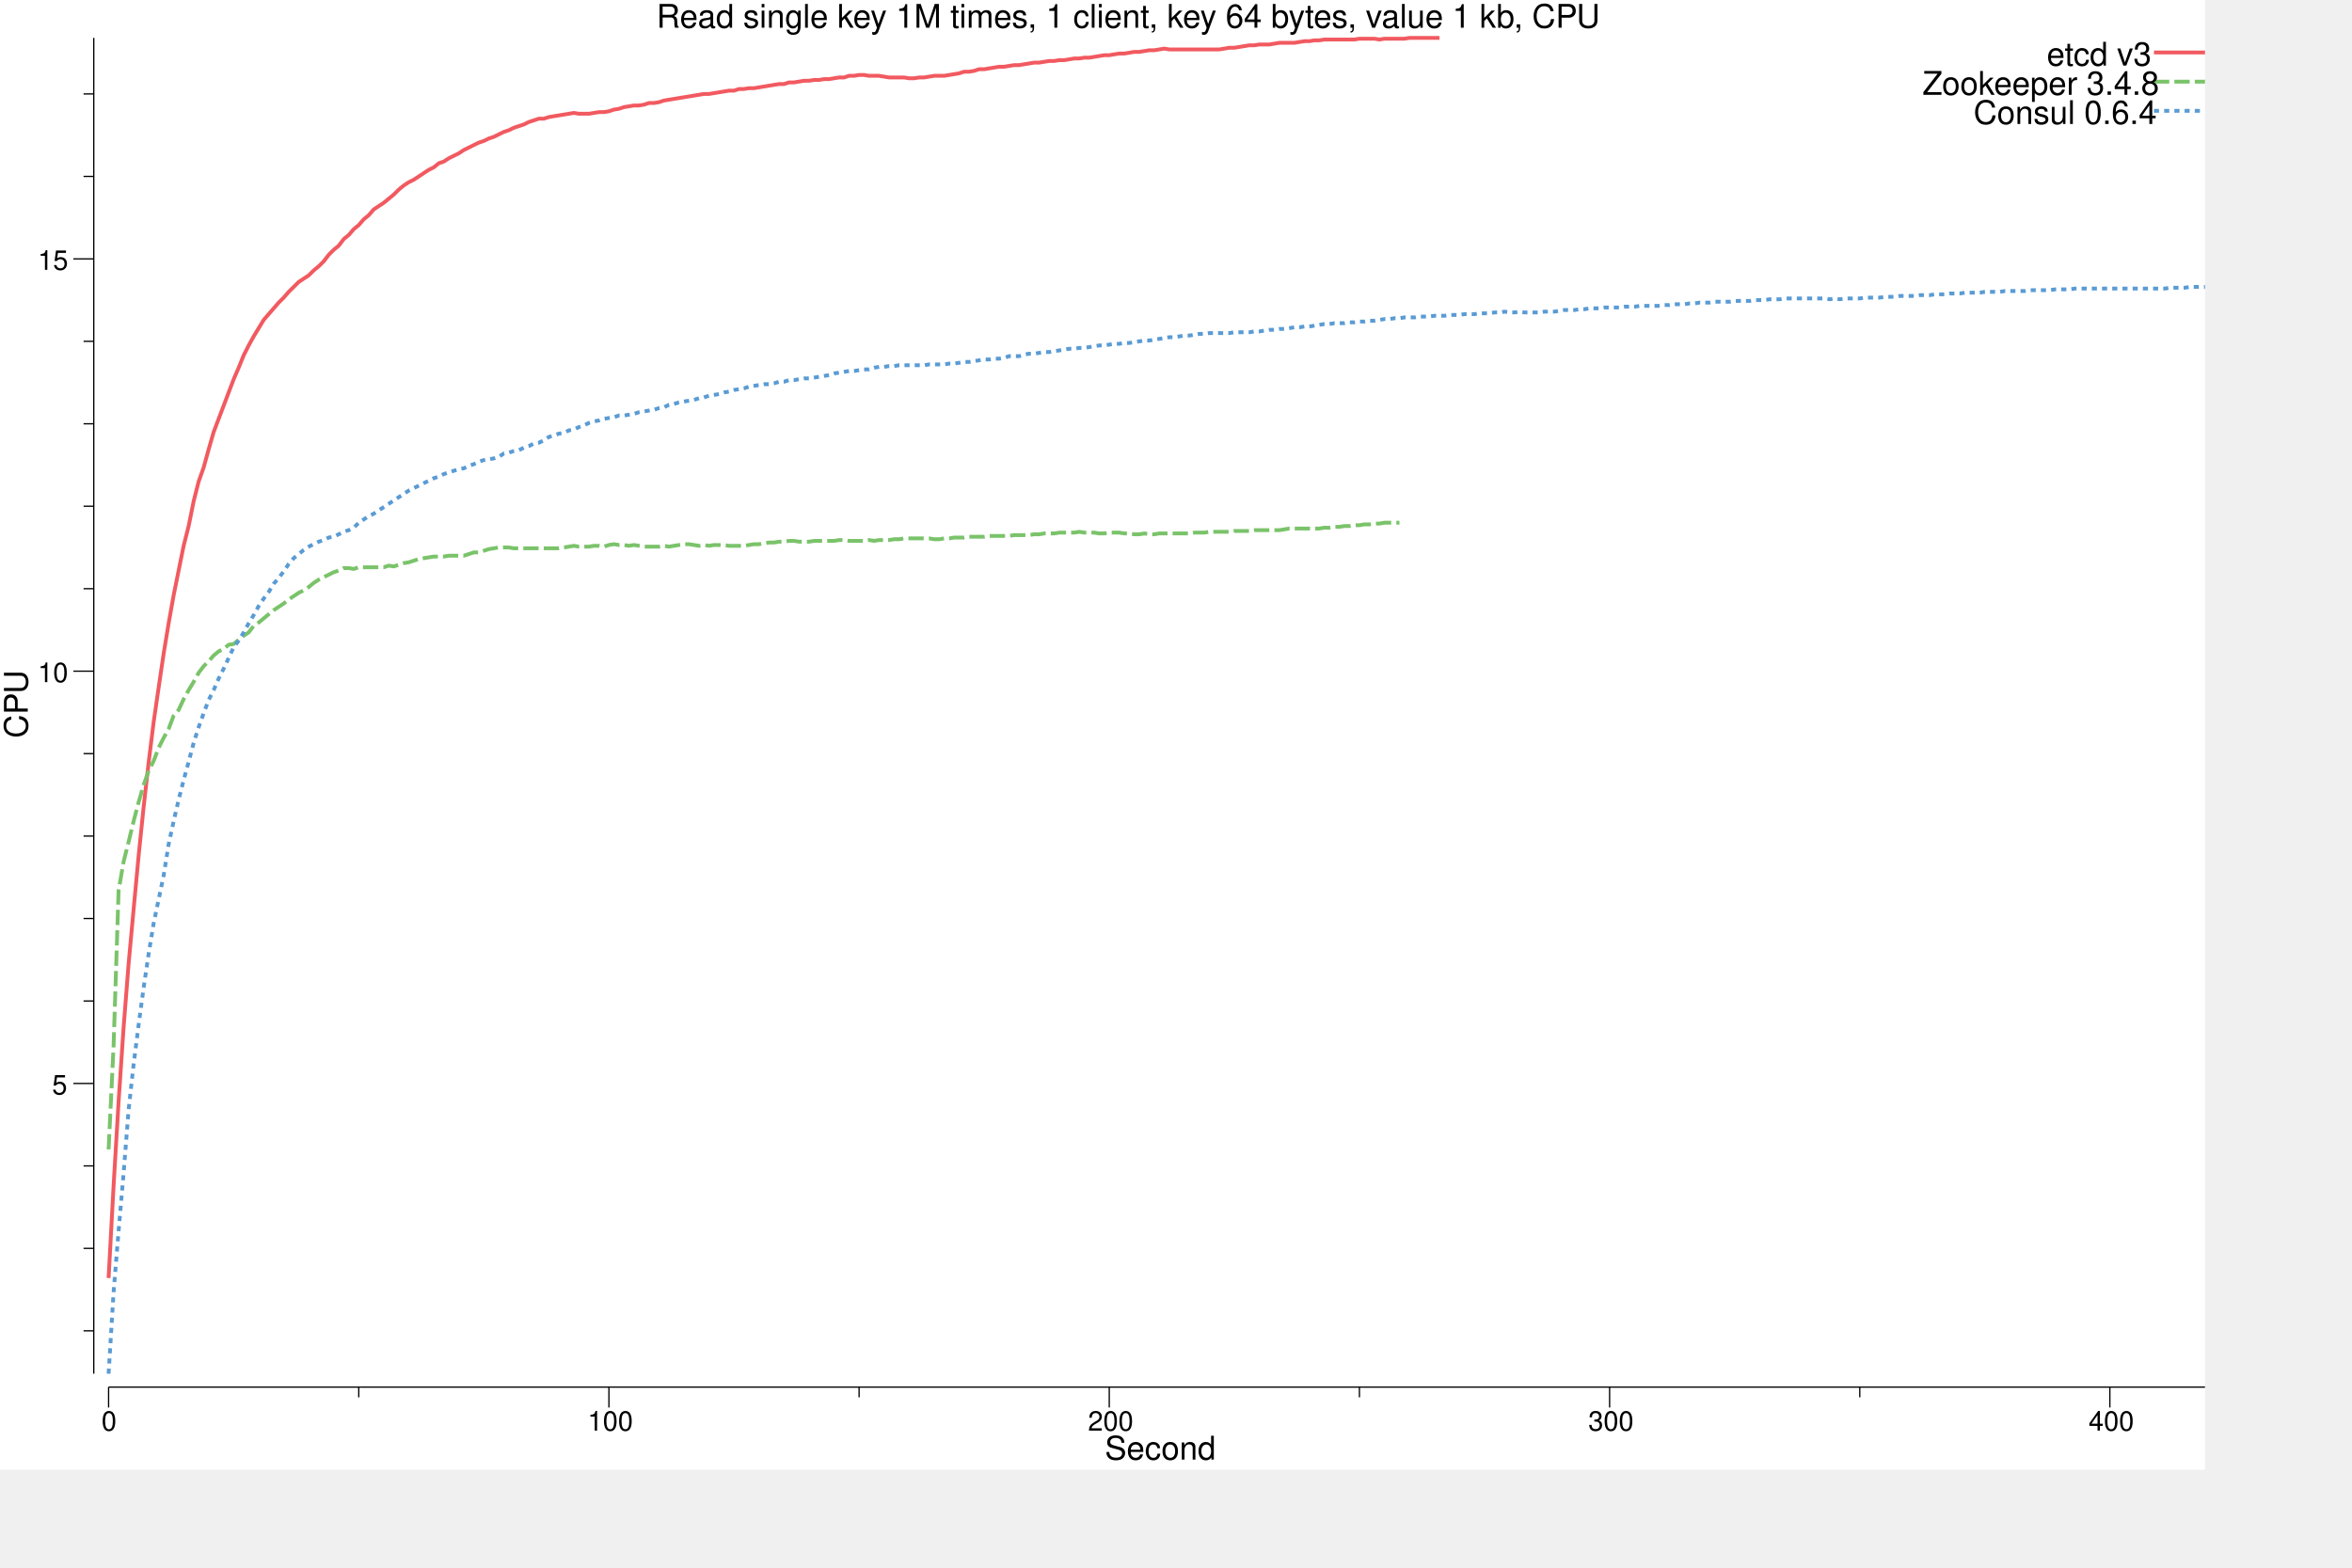
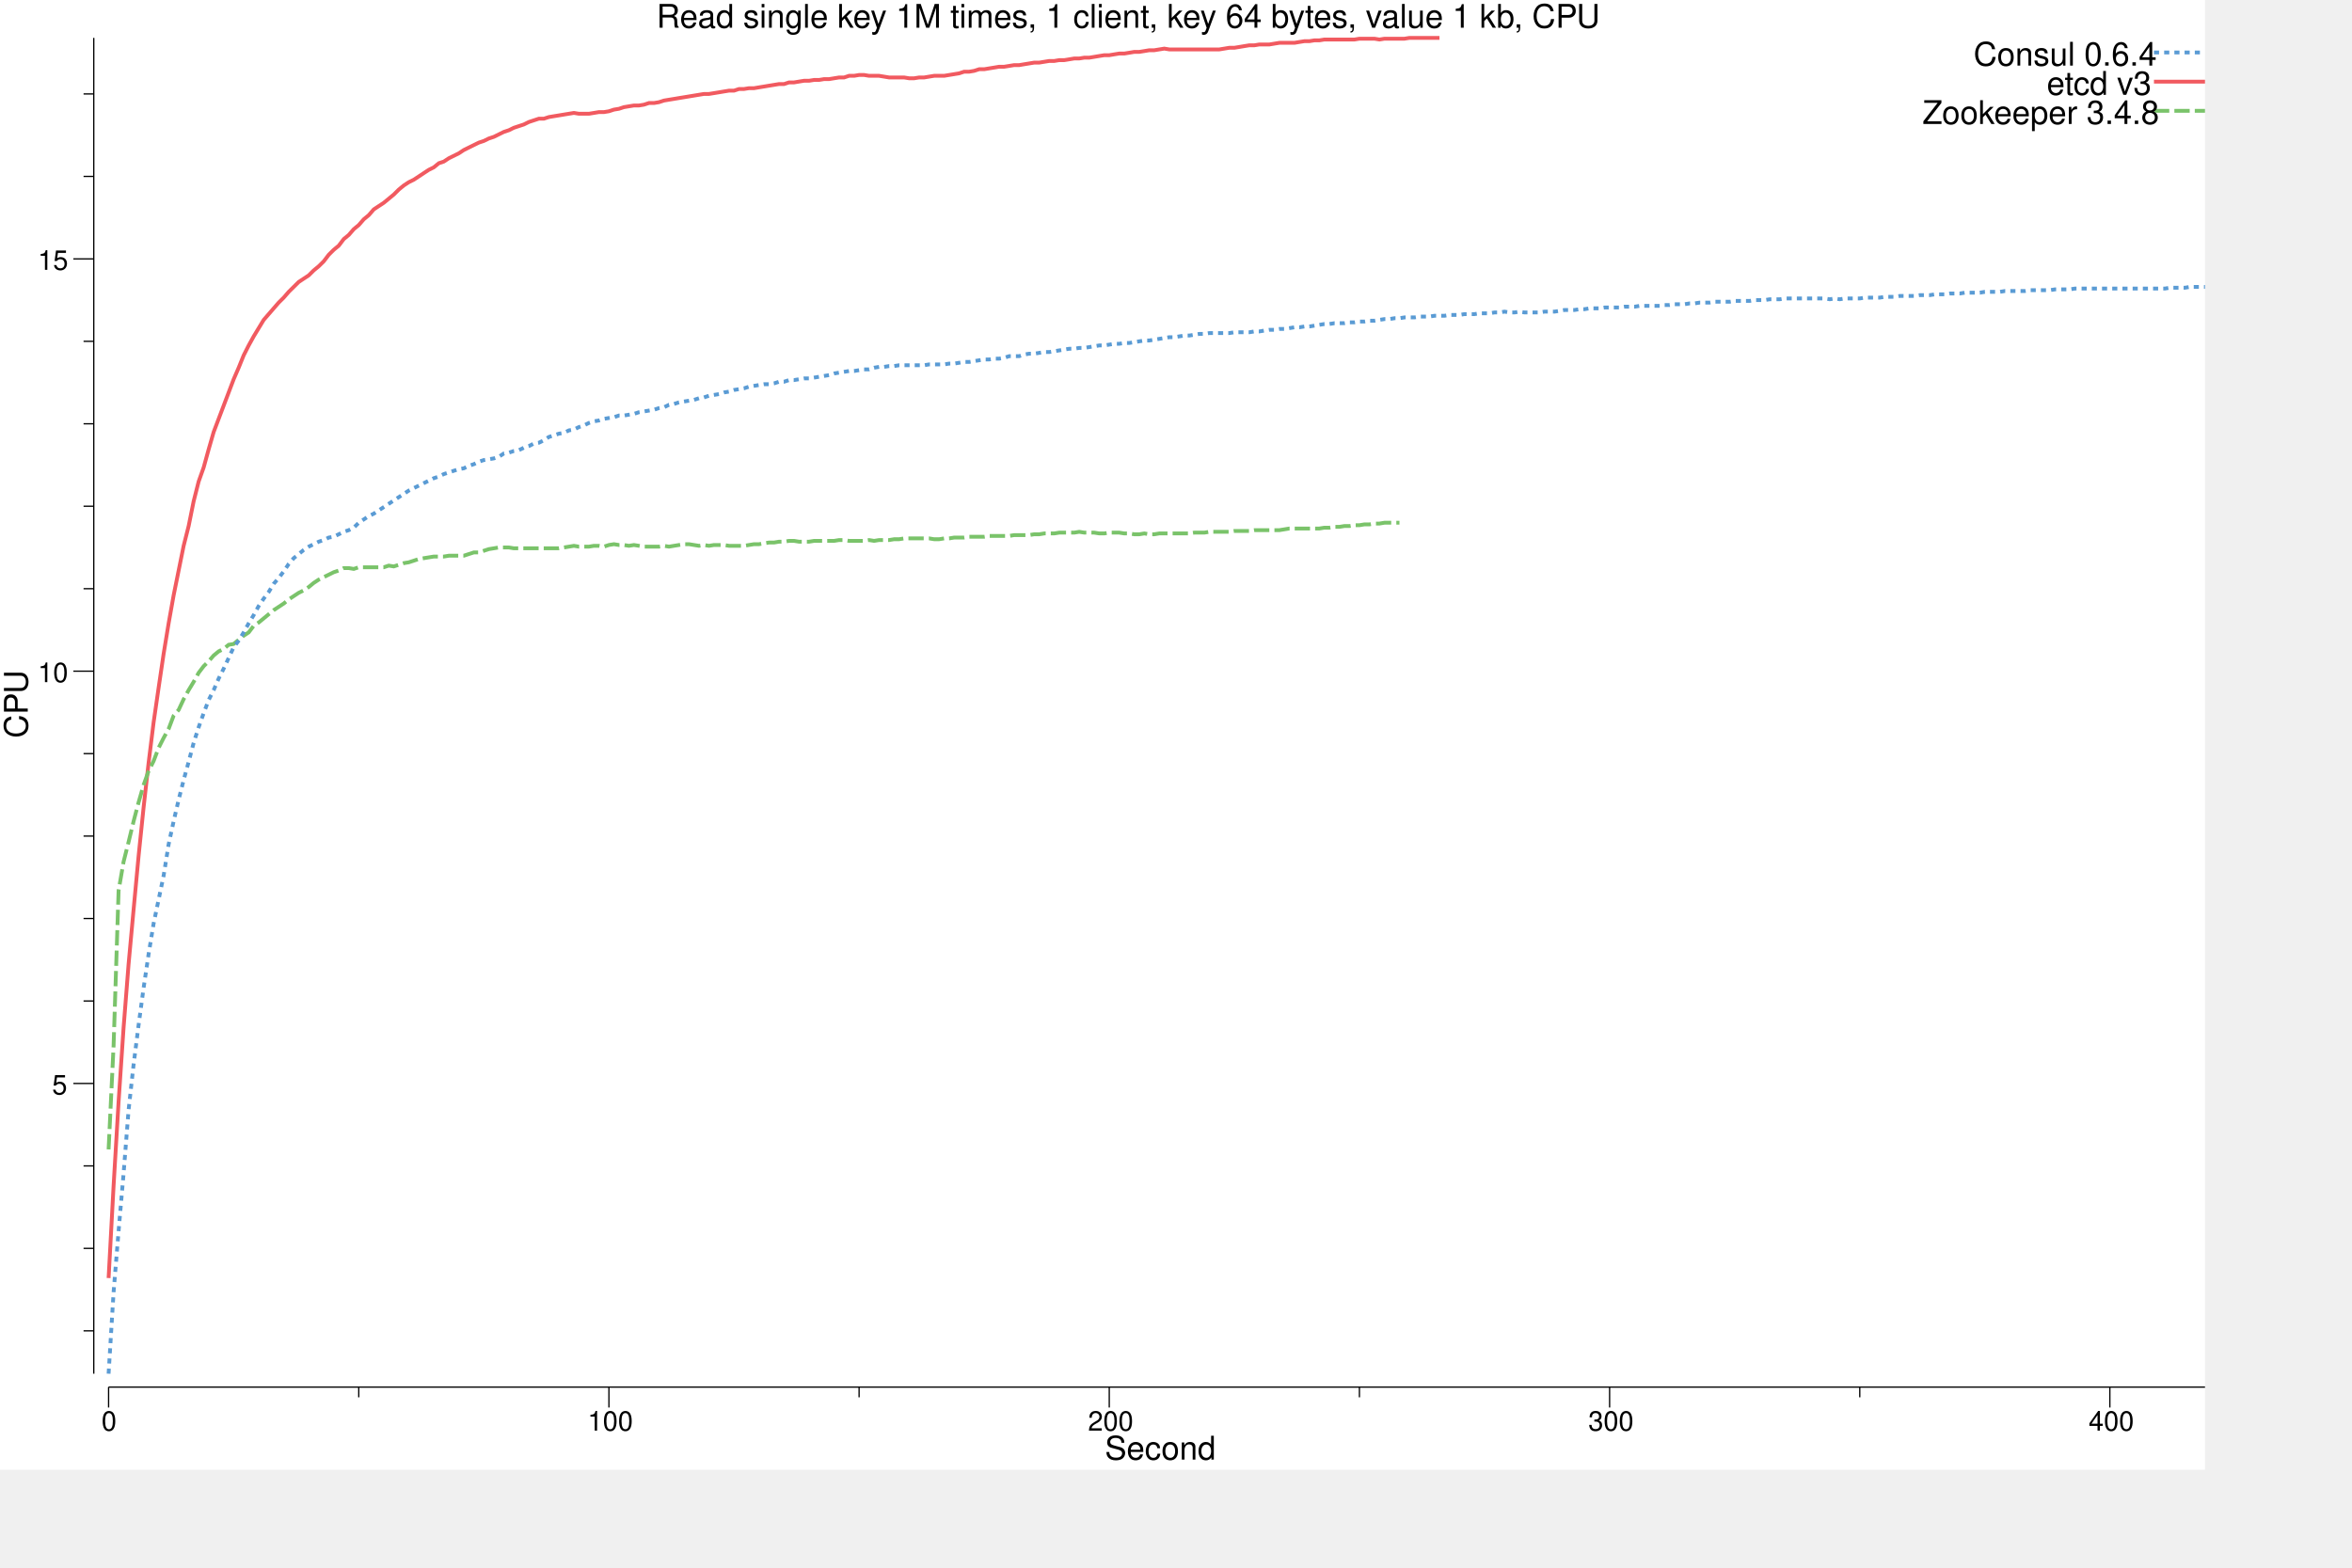
<svg xmlns="http://www.w3.org/2000/svg" width="12in" height="8in">
  <g transform="scale(1, -1) translate(0, -720)">
    <path d="M0,0L1080,0L1080,720L0,720Z" style="fill:#FFFFFF" />
    <text x="321.58" y="-706.41" transform="scale(1, -1)" style="font-family:Helvetica;font-weight:normal;font-style:normal;font-size:12pt">Read single key 1M times, 1 client, key 64 bytes, value 1 kb, CPU</text>
    <text x="541.16" y="-4.965" transform="scale(1, -1)" style="font-family:Helvetica;font-weight:normal;font-style:normal;font-size:12pt">Second</text>
    <text x="49.712" y="-19.142" transform="scale(1, -1)" style="font-family:Helvetica;font-weight:normal;font-style:normal;font-size:10pt">0</text>
    <text x="287.83" y="-19.142" transform="scale(1, -1)" style="font-family:Helvetica;font-weight:normal;font-style:normal;font-size:10pt">100</text>
    <text x="532.89" y="-19.142" transform="scale(1, -1)" style="font-family:Helvetica;font-weight:normal;font-style:normal;font-size:10pt">200</text>
    <text x="777.95" y="-19.142" transform="scale(1, -1)" style="font-family:Helvetica;font-weight:normal;font-style:normal;font-size:10pt">300</text>
    <text x="1023" y="-19.142" transform="scale(1, -1)" style="font-family:Helvetica;font-weight:normal;font-style:normal;font-size:10pt">400</text>
    <path d="M53.188,30.467L53.188,40.467" style="fill:none;stroke:#000000;stroke-width:0.625" />
    <path d="M298.25,30.467L298.25,40.467" style="fill:none;stroke:#000000;stroke-width:0.625" />
    <path d="M543.31,30.467L543.31,40.467" style="fill:none;stroke:#000000;stroke-width:0.625" />
    <path d="M788.38,30.467L788.38,40.467" style="fill:none;stroke:#000000;stroke-width:0.625" />
    <path d="M1033.4,30.467L1033.4,40.467" style="fill:none;stroke:#000000;stroke-width:0.625" />
    <path d="M175.72,35.468L175.72,40.467" style="fill:none;stroke:#000000;stroke-width:0.625" />
    <path d="M420.78,35.468L420.78,40.467" style="fill:none;stroke:#000000;stroke-width:0.625" />
    <path d="M665.84,35.468L665.84,40.467" style="fill:none;stroke:#000000;stroke-width:0.625" />
    <path d="M910.91,35.468L910.91,40.467" style="fill:none;stroke:#000000;stroke-width:0.625" />
    <path d="M53.188,40.467L1080,40.467" style="fill:none;stroke:#000000;stroke-width:0.625" />
    <g transform="rotate(90)">
      <text x="358.4" y="13.59" transform="scale(1, -1)" style="font-family:Helvetica;font-weight:normal;font-style:normal;font-size:12pt">CPU</text>
    </g>
    <text x="25.505" y="-183.86" transform="scale(1, -1)" style="font-family:Helvetica;font-weight:normal;font-style:normal;font-size:10pt">5</text>
    <text x="18.555" y="-385.84" transform="scale(1, -1)" style="font-family:Helvetica;font-weight:normal;font-style:normal;font-size:10pt">10</text>
    <text x="18.555" y="-587.82" transform="scale(1, -1)" style="font-family:Helvetica;font-weight:normal;font-style:normal;font-size:10pt">15</text>
    <path d="M35.93,189.22L45.93,189.22" style="fill:none;stroke:#000000;stroke-width:0.625" />
    <path d="M35.93,391.2L45.93,391.2" style="fill:none;stroke:#000000;stroke-width:0.625" />
    <path d="M35.93,593.18L45.93,593.18" style="fill:none;stroke:#000000;stroke-width:0.625" />
    <path d="M40.93,68.036L45.93,68.036" style="fill:none;stroke:#000000;stroke-width:0.625" />
    <path d="M40.93,108.43L45.93,108.43" style="fill:none;stroke:#000000;stroke-width:0.625" />
    <path d="M40.93,148.83L45.93,148.83" style="fill:none;stroke:#000000;stroke-width:0.625" />
    <path d="M40.93,229.62L45.93,229.62" style="fill:none;stroke:#000000;stroke-width:0.625" />
    <path d="M40.93,270.02L45.93,270.02" style="fill:none;stroke:#000000;stroke-width:0.625" />
    <path d="M40.93,310.41L45.93,310.41" style="fill:none;stroke:#000000;stroke-width:0.625" />
    <path d="M40.93,350.81L45.93,350.81" style="fill:none;stroke:#000000;stroke-width:0.625" />
    <path d="M40.93,431.6L45.93,431.6" style="fill:none;stroke:#000000;stroke-width:0.625" />
    <path d="M40.93,472L45.93,472" style="fill:none;stroke:#000000;stroke-width:0.625" />
    <path d="M40.93,512.39L45.93,512.39" style="fill:none;stroke:#000000;stroke-width:0.625" />
    <path d="M40.93,552.79L45.93,552.79" style="fill:none;stroke:#000000;stroke-width:0.625" />
    <path d="M40.93,633.58L45.93,633.58" style="fill:none;stroke:#000000;stroke-width:0.625" />
    <path d="M40.93,673.98L45.93,673.98" style="fill:none;stroke:#000000;stroke-width:0.625" />
    <path d="M45.93,47.03L45.93,701.44" style="fill:none;stroke:#000000;stroke-width:0.625" />
    <path d="M53.188,93.889L55.638,139.13L58.089,180.34L60.539,216.69L62.99,247.8L65.441,274.46L67.891,300.72L70.342,324.55L72.793,346.36L75.243,366.16L77.694,383.12L80.144,399.69L82.595,414.63L85.046,428.37L87.496,440.49L89.947,452.61L92.398,462.3L94.848,474.42L97.299,484.11L99.749,490.98L102.2,499.87L104.65,508.35L107.1,514.82L109.55,521.28L112,527.74L114.45,534.21L116.9,539.86L119.35,545.92L121.81,550.77L124.26,555.21L126.71,559.25L129.16,563.29L131.61,566.12L134.06,568.95L136.51,571.77L138.96,574.2L141.41,577.03L143.86,579.45L146.31,581.87L148.76,583.49L151.21,585.1L153.66,587.53L156.11,589.55L158.56,591.97L161.02,595.2L163.47,597.63L165.92,599.65L168.37,602.88L170.82,604.9L173.27,607.73L175.72,609.75L178.17,612.57L180.62,614.59L183.07,617.42L185.52,619.04L187.97,620.65L190.42,622.67L192.87,624.69L195.32,627.12L197.77,629.14L200.23,630.75L202.68,631.96L205.13,633.58L207.58,635.2L210.03,636.81L212.48,638.02L214.93,640.04L217.38,640.85L219.83,642.47L222.28,643.68L224.73,644.89L227.18,646.51L229.63,647.72L232.08,648.93L234.53,650.14L236.98,650.95L239.44,652.16L241.89,652.97L244.34,654.18L246.79,655.39L249.24,656.2L251.69,657.41L254.14,658.22L256.59,659.03L259.04,660.24L261.49,661.05L263.94,661.86L266.39,661.86L268.84,662.66L271.29,663.07L273.74,663.47L276.19,663.88L278.65,664.28L281.1,664.68L283.55,664.28L286,664.28L288.45,664.28L290.9,664.68L293.35,665.09L295.8,665.09L298.25,665.49L300.7,666.3L303.15,666.7L305.6,667.51L308.05,667.92L310.5,668.32L312.95,668.32L315.4,668.72L317.86,669.53L320.31,669.53L322.76,669.94L325.21,670.74L327.66,671.15L330.11,671.55L332.56,671.96L335.01,672.36L337.46,672.76L339.91,673.17L342.36,673.57L344.81,673.98L347.26,673.98L349.71,674.38L352.16,674.78L354.61,675.19L357.07,675.59L359.52,675.59L361.97,676.4L364.42,676.4L366.87,676.8L369.32,676.8L371.77,677.21L374.22,677.61L376.67,678.02L379.12,678.42L381.57,678.82L384.02,678.82L386.47,679.63L388.92,679.63L391.37,680.04L393.82,680.44L396.28,680.44L398.73,680.84L401.18,680.84L403.63,681.25L406.08,681.25L408.53,681.65L410.98,682.05L413.43,682.05L415.88,682.86L418.33,682.86L420.78,683.27L423.23,683.27L425.68,682.86L428.13,682.86L430.58,682.86L433.03,682.46L435.49,682.05L437.94,682.05L440.39,682.05L442.84,682.05L445.29,681.65L447.74,681.65L450.19,682.05L452.64,682.05L455.09,682.46L457.54,682.86L459.99,682.86L462.44,682.86L464.89,683.27L467.34,683.67L469.79,684.07L472.24,684.88L474.7,684.88L477.15,685.29L479.6,686.09L482.05,686.09L484.5,686.5L486.95,686.9L489.4,687.31L491.85,687.31L494.3,687.71L496.75,688.11L499.2,688.11L501.65,688.52L504.1,688.92L506.55,689.33L509,689.33L511.45,689.73L513.91,690.13L516.36,690.13L518.81,690.54L521.26,690.54L523.71,690.94L526.16,691.35L528.61,691.35L531.06,691.75L533.51,691.75L535.96,692.15L538.41,692.56L540.86,692.96L543.31,692.96L545.76,693.37L548.21,693.77L550.66,693.77L553.12,694.17L555.57,694.58L558.02,694.58L560.47,694.98L562.92,695.39L565.37,695.39L567.82,695.79L570.27,696.19L572.72,695.79L575.17,695.79L577.62,695.79L580.07,695.79L582.52,695.79L584.97,695.79L587.42,695.79L589.87,695.79L592.33,695.79L594.78,695.79L597.23,695.79L599.68,696.19L602.13,696.6L604.58,696.6L607.03,697L609.48,697.41L611.93,697.81L614.38,697.81L616.83,698.21L619.28,698.21L621.73,698.21L624.18,698.62L626.63,699.02L629.08,699.02L631.54,699.02L633.99,699.02L636.44,699.43L638.89,699.83L641.34,699.83L643.79,700.23L646.24,700.23L648.69,700.64L651.14,700.64L653.59,700.64L656.04,700.64L658.49,700.64L660.94,700.64L663.39,700.64L665.84,701.04L668.29,701.04L670.75,701.04L673.2,701.04L675.65,700.64L678.1,701.04L680.55,701.04L683,701.04L685.45,701.04L687.9,701.04L690.35,701.44L692.8,701.44L695.25,701.44L697.7,701.44L700.15,701.44L702.6,701.44L705.05,701.44" style="fill:none;stroke:#F15A60;stroke-width:1.875" />
    <path d="M53.188,156.91L55.638,207.81L58.089,283.75L60.539,297.89L62.99,307.58L65.441,317.68L67.891,326.97L70.342,335.46L72.793,342.32L75.243,347.17L77.694,353.64L80.144,358.48L82.595,362.93L85.046,369.39L87.496,372.22L89.947,377.47L92.398,381.91L94.848,385.95L97.299,390.4L99.749,393.63L102.2,396.05L104.65,398.88L107.1,400.9L109.55,402.11L112,404.13L114.45,404.53L116.9,406.55L119.35,408.57L121.81,410.19L124.26,413.42L126.71,415.04L129.16,417.06L131.61,419.08L134.06,421.1L136.51,422.71L138.96,424.33L141.41,426.35L143.86,427.96L146.31,429.58L148.76,430.79L151.21,432.41L153.66,434.43L156.11,436.04L158.56,437.26L161.02,438.47L163.47,439.68L165.92,440.49L168.37,441.7L170.82,441.7L173.27,441.29L175.72,442.1L178.17,442.1L180.62,442.1L183.07,442.1L185.52,442.1L187.97,442.1L190.42,442.91L192.87,442.51L195.32,443.31L197.77,444.12L200.23,444.53L202.68,445.33L205.13,446.14L207.58,446.55L210.03,446.95L212.48,447.35L214.93,447.35L217.38,447.35L219.83,447.76L222.28,447.76L224.73,447.76L227.18,447.76L229.63,448.57L232.08,449.37L234.53,449.37L236.98,450.18L239.44,450.99L241.89,451.39L244.34,451.8L246.79,451.8L249.24,451.8L251.69,451.39L254.14,451.39L256.59,451.39L259.04,451.39L261.49,451.39L263.94,451.39L266.39,451.39L268.84,451.39L271.29,451.39L273.74,451.39L276.19,451.8L278.65,452.2L281.1,452.61L283.55,452.2L286,452.2L288.45,452.2L290.9,452.61L293.35,452.61L295.8,452.2L298.25,453.01L300.7,453.41L303.15,453.01L305.6,453.01L308.05,452.61L310.5,453.01L312.95,452.61L315.4,452.2L317.86,452.2L320.31,452.2L322.76,452.2L325.21,452.61L327.66,452.2L330.11,452.61L332.56,453.01L335.01,453.41L337.46,453.41L339.91,453.01L342.36,452.61L344.81,453.01L347.26,452.61L349.71,453.01L352.16,453.01L354.61,453.01L357.07,452.61L359.52,452.61L361.97,452.61L364.42,452.61L366.87,453.01L369.32,453.41L371.77,453.41L374.22,453.82L376.67,454.22L379.12,454.22L381.57,454.63L384.02,454.63L386.47,455.03L388.92,455.03L391.37,454.63L393.82,454.63L396.28,454.63L398.73,455.03L401.18,455.03L403.63,455.03L406.08,455.03L408.53,455.03L410.98,455.43L413.43,455.43L415.88,455.03L418.33,455.03L420.78,455.03L423.23,455.03L425.68,455.43L428.13,455.03L430.58,455.43L433.03,455.43L435.49,455.43L437.94,455.84L440.39,455.84L442.84,456.24L445.29,456.24L447.74,456.24L450.19,456.24L452.64,456.24L455.09,456.24L457.54,455.84L459.99,455.84L462.44,456.24L464.89,456.24L467.34,456.65L469.79,456.65L472.24,456.65L474.7,457.05L477.15,457.05L479.6,457.05L482.05,457.05L484.5,457.45L486.95,457.45L489.4,457.45L491.85,457.45L494.3,457.45L496.75,457.86L499.2,457.86L501.65,457.86L504.1,457.86L506.55,458.26L509,458.26L511.45,458.67L513.91,458.67L516.36,458.67L518.81,459.07L521.26,459.07L523.71,459.07L526.16,459.07L528.61,459.47L531.06,459.07L533.51,459.07L535.96,459.07L538.41,458.67L540.86,458.67L543.31,459.07L545.76,459.07L548.21,459.07L550.66,458.67L553.12,458.67L555.57,458.26L558.02,458.26L560.47,458.67L562.92,458.26L565.37,458.26L567.82,458.67L570.27,458.67L572.72,458.67L575.17,458.67L577.62,458.67L580.07,458.67L582.52,458.67L584.97,459.07L587.42,459.07L589.87,459.07L592.33,459.47L594.78,459.47L597.23,459.47L599.68,459.47L602.13,459.47L604.58,459.88L607.03,459.88L609.48,459.88L611.93,459.88L614.38,460.28L616.83,460.28L619.28,460.28L621.73,460.28L624.18,460.28L626.63,460.28L629.08,460.68L631.54,461.09L633.99,461.09L636.44,461.09L638.89,461.09L641.34,461.09L643.79,461.09L646.24,461.09L648.69,461.49L651.14,461.49L653.59,461.9L656.04,461.9L658.49,462.3L660.94,462.3L663.39,462.7L665.84,462.7L668.29,463.11L670.75,463.11L673.2,463.51L675.65,463.51L678.1,463.92L680.55,463.92L683,463.92L685.45,463.92" style="fill:none;stroke:#7AC36A;stroke-width:1.875;stroke-dasharray:7.5,2.5" />
    <path d="M53.188,47.03L55.638,87.022L58.089,116.92L60.539,145.19L62.99,176.3L65.441,198.51L67.891,217.91L70.342,236.08L72.793,252.65L75.243,267.59L77.694,279.31L80.144,291.02L82.595,306.37L85.046,317.68L87.496,328.19L89.947,337.88L92.398,346.77L94.848,356.06L97.299,363.73L99.749,370.6L102.2,377.07L104.65,381.91L107.1,387.57L109.55,392.42L112,397.67L114.45,402.92L116.9,406.15L119.35,410.19L121.81,414.63L124.26,418.67L126.71,423.12L129.16,426.75L131.61,429.98L134.06,434.02L136.51,436.85L138.96,440.08L141.41,443.72L143.86,446.55L146.31,448.57L148.76,450.59L151.21,452.2L153.66,453.41L156.11,454.63L158.56,455.43L161.02,456.65L163.47,457.05L165.92,458.26L168.37,459.47L170.82,460.28L173.27,461.49L175.72,463.92L178.17,465.53L180.62,467.15L183.07,468.36L185.52,469.98L187.97,471.59L190.42,473.21L192.87,474.82L195.32,476.44L197.77,478.06L200.23,479.67L202.68,480.88L205.13,482.09L207.58,483.31L210.03,484.52L212.48,485.73L214.93,486.54L217.38,487.75L219.83,488.56L222.28,489.37L224.73,490.17L227.18,490.58L229.63,491.79L232.08,492.6L234.53,493.81L236.98,494.62L239.44,495.02L241.89,495.43L244.34,496.23L246.79,497.85L249.24,498.25L251.69,499.06L254.14,499.47L256.59,500.68L259.04,501.48L261.49,502.7L263.94,503.1L266.39,504.31L268.84,505.93L271.29,506.74L273.74,507.54L276.19,507.95L278.65,509.16L281.1,509.56L283.55,510.78L286,511.58L288.45,512.8L290.9,513.6L293.35,514.01L295.8,514.82L298.25,515.22L300.7,515.62L303.15,516.43L305.6,516.43L308.05,516.84L310.5,517.24L312.95,518.05L315.4,518.45L317.86,518.86L320.31,519.26L322.76,520.07L325.21,520.47L327.66,521.68L330.11,522.09L332.56,522.89L335.01,523.3L337.46,523.7L339.91,524.11L342.36,524.91L344.81,525.32L347.26,526.13L349.71,526.53L352.16,526.93L354.61,527.74L357.07,528.15L359.52,528.95L361.97,529.36L364.42,529.76L366.87,530.57L369.32,530.97L371.77,531.38L374.22,531.78L376.67,531.78L379.12,532.19L381.57,532.99L384.02,532.99L386.47,533.8L388.92,533.8L391.37,534.21L393.82,534.61L396.28,534.61L398.73,535.01L401.18,535.42L403.63,535.82L406.08,536.23L408.53,537.03L410.98,537.44L413.43,537.84L415.88,538.25L418.33,538.25L420.78,538.65L423.23,539.05L425.68,539.05L428.13,539.86L430.58,540.27L433.03,540.27L435.49,540.67L437.94,540.67L440.39,541.07L442.84,541.07L445.29,541.07L447.74,541.07L450.19,541.07L452.64,541.07L455.09,541.48L457.54,541.48L459.99,541.48L462.44,541.48L464.89,541.88L467.34,541.88L469.79,542.28L472.24,542.69L474.7,542.69L477.15,543.09L479.6,543.5L482.05,543.9L484.5,543.9L486.95,544.3L489.4,544.3L491.85,544.71L494.3,545.52L496.75,545.52L499.2,545.52L501.65,546.32L504.1,546.73L506.55,546.73L509,547.13L511.45,547.54L513.91,547.54L516.36,547.94L518.81,548.34L521.26,548.75L523.71,549.15L526.16,549.15L528.61,549.56L531.06,549.56L533.51,549.96L535.96,550.36L538.41,550.77L540.86,550.77L543.31,551.17L545.76,551.58L548.21,551.58L550.66,551.98L553.12,551.98L555.57,552.38L558.02,552.79L560.47,553.19L562.92,553.19L565.37,553.6L567.82,554L570.27,554.4L572.72,554.81L575.17,554.81L577.62,555.21L580.07,555.62L582.52,555.62L584.97,556.02L587.42,556.42L589.87,556.42L592.33,556.83L594.78,556.83L597.23,556.83L599.68,556.83L602.13,556.83L604.58,557.23L607.03,557.23L609.48,557.23L611.93,557.23L614.38,557.64L616.83,557.64L619.28,558.04L621.73,558.44L624.18,558.44L626.63,558.85L629.08,558.85L631.54,559.25L633.99,559.66L636.44,559.66L638.89,560.06L641.34,560.06L643.79,560.46L646.24,560.87L648.69,561.27L651.14,561.27L653.59,561.67L656.04,561.67L658.49,561.67L660.94,562.08L663.39,562.08L665.84,562.48L668.29,562.48L670.75,562.89L673.2,562.89L675.65,563.29L678.1,563.69L680.55,563.69L683,564.1L685.45,564.1L687.9,564.5L690.35,564.5L692.8,564.5L695.25,564.91L697.7,564.91L700.15,564.91L702.6,565.31L705.05,565.31L707.5,565.31L709.96,565.71L712.41,565.71L714.86,565.71L717.31,566.12L719.76,566.12L722.21,566.12L724.66,566.52L727.11,566.52L729.56,566.52L732.01,566.93L734.46,566.93L736.91,567.33L739.36,566.93L741.81,566.93L744.26,567.33L746.71,566.93L749.17,566.93L751.62,566.93L754.07,566.93L756.52,567.33L758.97,567.33L761.42,567.33L763.87,567.73L766.32,568.14L768.77,568.14L771.22,568.14L773.67,568.54L776.12,568.54L778.57,568.95L781.02,568.95L783.47,568.95L785.92,569.35L788.38,569.35L790.83,569.35L793.28,569.35L795.73,569.75L798.18,569.75L800.63,569.75L803.08,570.16L805.53,570.16L807.98,570.16L810.43,570.16L812.88,570.16L815.33,570.56L817.78,570.56L820.23,570.97L822.68,570.97L825.13,570.97L827.59,571.37L830.04,571.37L832.49,571.77L834.94,571.77L837.39,571.77L839.84,572.18L842.29,572.18L844.74,572.18L847.19,572.18L849.64,572.58L852.09,572.58L854.54,572.58L856.99,572.58L859.44,572.99L861.89,572.99L864.34,572.99L866.8,573.39L869.25,573.39L871.7,573.39L874.15,573.79L876.6,573.79L879.05,573.79L881.5,573.79L883.95,573.79L886.4,573.79L888.85,573.79L891.3,573.79L893.75,573.79L896.2,573.39L898.65,573.79L901.1,573.39L903.55,573.79L906.01,573.79L908.46,573.79L910.91,573.79L913.36,574.2L915.81,574.2L918.26,574.2L920.71,574.2L923.16,574.6L925.61,574.6L928.06,574.6L930.51,575.01L932.96,575.01L935.41,575.01L937.86,575.01L940.31,575.41L942.76,575.41L945.22,575.41L947.67,575.81L950.12,575.81L952.57,575.81L955.02,576.22L957.47,576.22L959.92,576.22L962.37,576.62L964.82,576.62L967.27,576.62L969.72,576.62L972.17,577.03L974.62,577.03L977.07,577.03L979.52,577.03L981.97,577.43L984.43,577.43L986.88,577.43L989.33,577.43L991.78,577.43L994.23,577.83L996.68,577.83L999.13,577.83L1001.6,577.83L1004,577.83L1006.5,578.24L1008.9,578.24L1011.4,578.24L1013.8,578.24L1016.3,578.64L1018.7,578.64L1021.2,578.64L1023.6,578.64L1026.1,578.64L1028.5,578.64L1031,578.64L1033.4,578.64L1035.9,578.64L1038.3,578.64L1040.8,578.64L1043.2,578.64L1045.7,578.64L1048.1,578.64L1050.6,578.64L1053,578.64L1055.5,578.64L1057.9,578.64L1060.4,578.64L1062.8,579.05L1065.3,579.05L1067.7,579.05L1070.2,579.05L1072.6,579.45L1075.1,579.45L1077.5,579.45L1080,579.45" style="fill:none;stroke:#5A9BD4;stroke-width:1.875;stroke-dasharray:2.5,2.5" />
-     <path d="M1055,694.3L1080,694.3" style="fill:none;stroke:#F15A60;stroke-width:1.875" />
-     <text x="1002.5" y="-687.85" transform="scale(1, -1)" style="font-family:Helvetica;font-weight:normal;font-style:normal;font-size:12pt">etcd v3</text>
-     <path d="M1055,680L1080,680" style="fill:none;stroke:#7AC36A;stroke-width:1.875;stroke-dasharray:7.5,2.5" />
-     <text x="941.6" y="-673.56" transform="scale(1, -1)" style="font-family:Helvetica;font-weight:normal;font-style:normal;font-size:12pt">Zookeeper 3.4.8</text>
-     <path d="M1055,665.71L1080,665.71" style="fill:none;stroke:#5A9BD4;stroke-width:1.875;stroke-dasharray:2.5,2.5" />
-     <text x="966.62" y="-659.26" transform="scale(1, -1)" style="font-family:Helvetica;font-weight:normal;font-style:normal;font-size:12pt">Consul 0.6.4</text>
+     <path d="M1055,694.3L1080,694.3" style="fill:none;stroke:#5A9BD4;stroke-width:1.875;stroke-dasharray:2.5,2.5" />
+     <text x="966.62" y="-687.85" transform="scale(1, -1)" style="font-family:Helvetica;font-weight:normal;font-style:normal;font-size:12pt">Consul 0.6.4</text>
+     <path d="M1055,680L1080,680" style="fill:none;stroke:#F15A60;stroke-width:1.875" />
+     <text x="1002.5" y="-673.56" transform="scale(1, -1)" style="font-family:Helvetica;font-weight:normal;font-style:normal;font-size:12pt">etcd v3</text>
+     <path d="M1055,665.71L1080,665.71" style="fill:none;stroke:#7AC36A;stroke-width:1.875;stroke-dasharray:7.5,2.5" />
+     <text x="941.6" y="-659.26" transform="scale(1, -1)" style="font-family:Helvetica;font-weight:normal;font-style:normal;font-size:12pt">Zookeeper 3.4.8</text>
  </g>
</svg>
